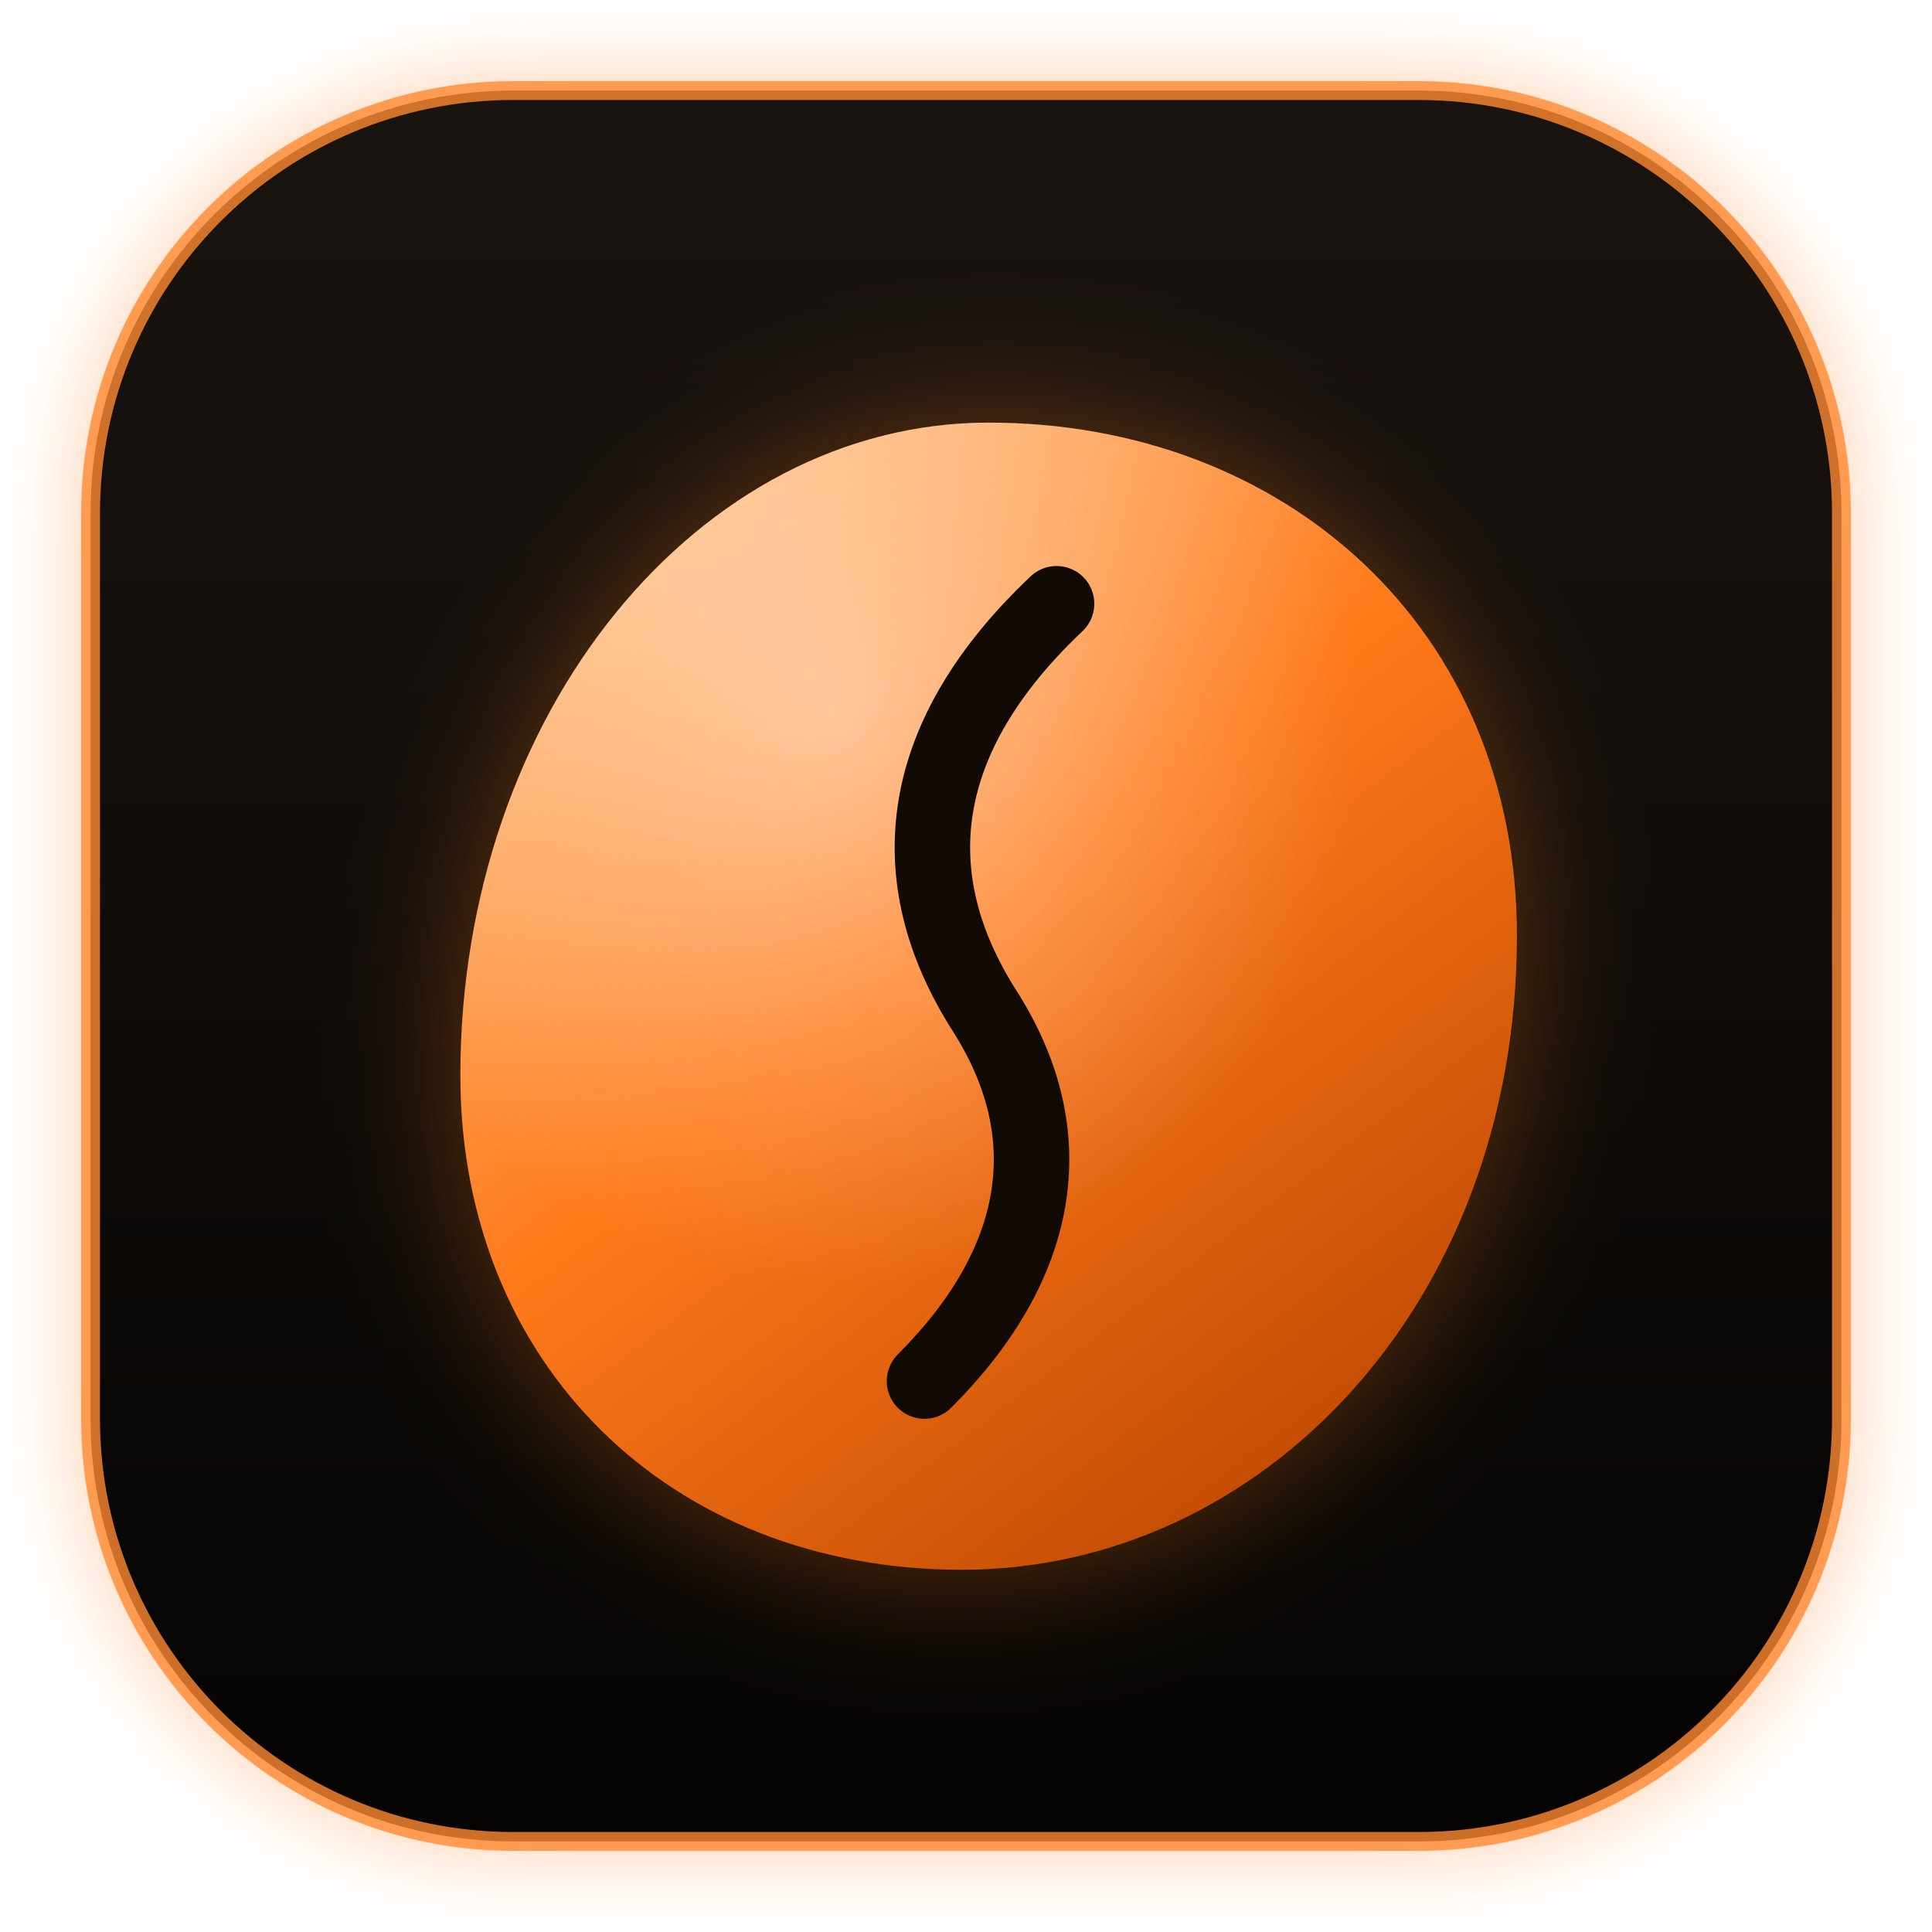
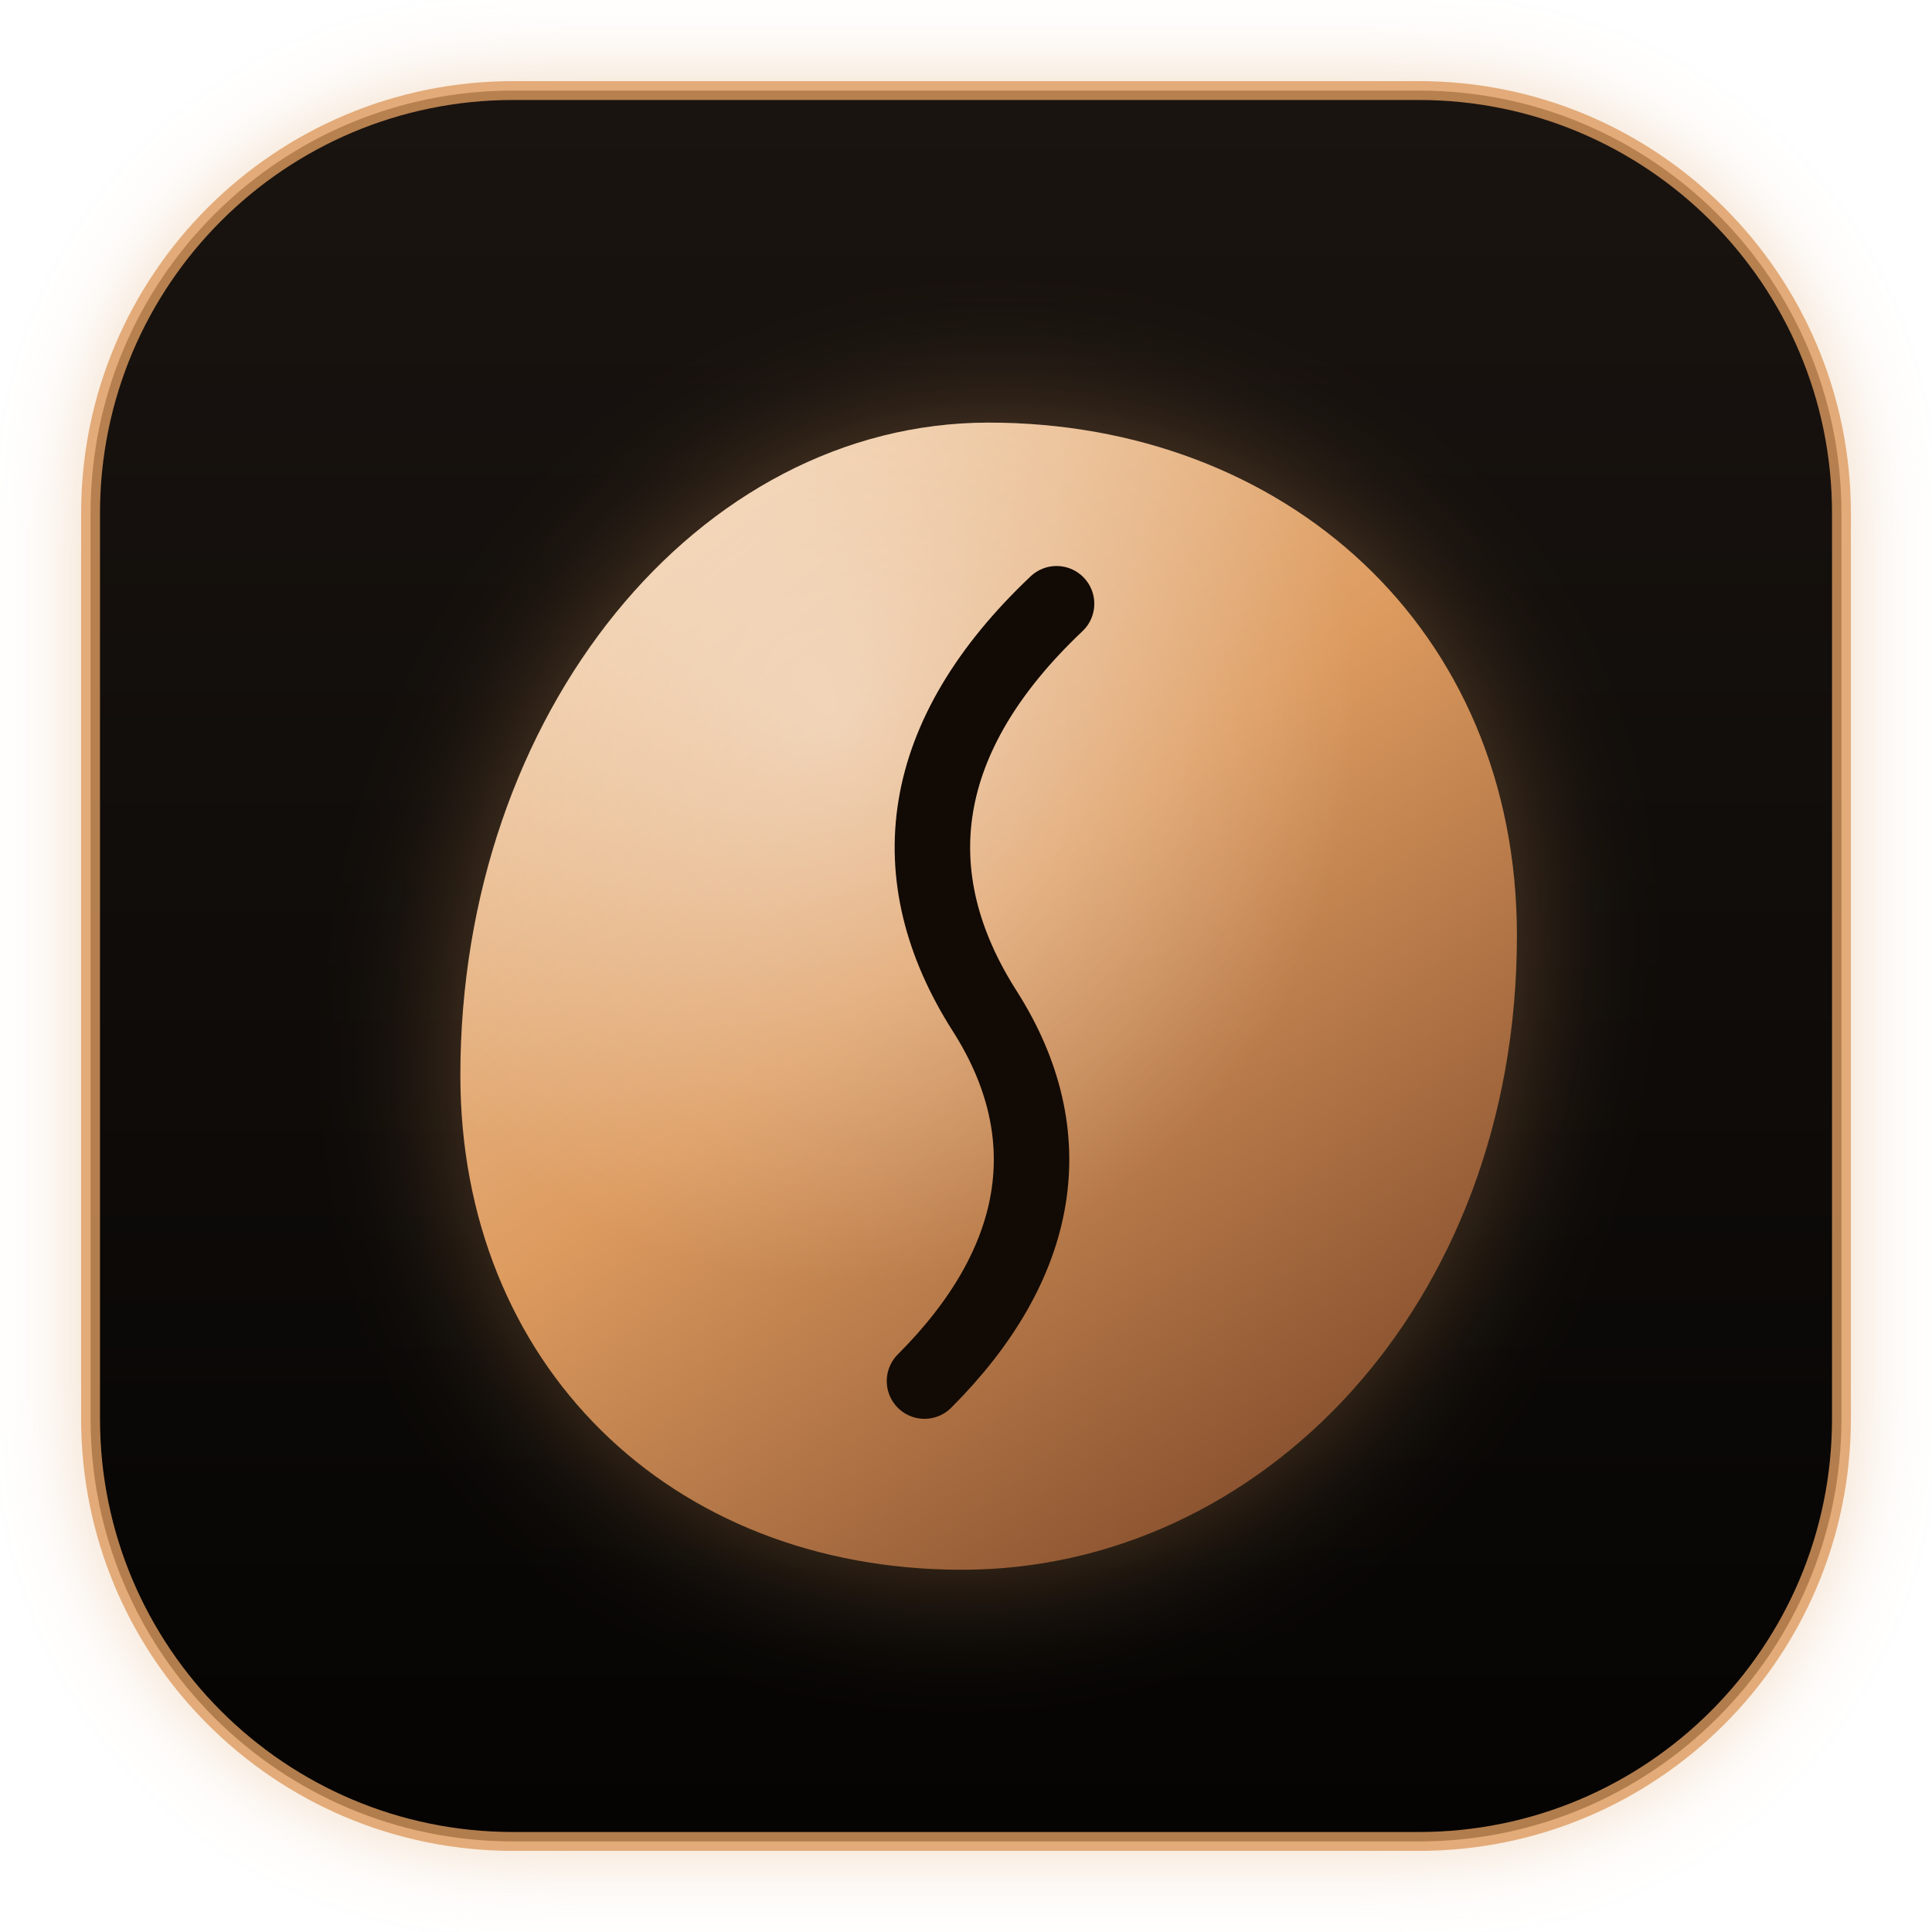
<svg xmlns="http://www.w3.org/2000/svg" viewBox="0 0 512 512">
  <defs>
    <linearGradient id="bg" x1="0" y1="0" x2="0" y2="1">
      <stop offset="0" stop-color="#1a1410" />
      <stop offset="1" stop-color="#050403" />
    </linearGradient>
    <linearGradient id="g" x1="0.15" y1="0" x2="0.85" y2="1">
-       <stop offset="0" stop-color="#FFC48A" />
-       <stop offset=".45" stop-color="#FF7A1A" />
-       <stop offset="1" stop-color="#B84300" />
+       <stop offset="0" stop-color="#F3D3B0" />
+       <stop offset=".45" stop-color="#DD9B5F" />
+       <stop offset="1" stop-color="#7A4426" />
    </linearGradient>
    <radialGradient id="hl" cx=".35" cy=".25" r=".5">
      <stop offset="0" stop-color="#fff" stop-opacity=".45" />
      <stop offset="1" stop-color="#fff" stop-opacity="0" />
    </radialGradient>
    <filter id="glow" x="-20%" y="-20%" width="140%" height="140%">
      <feGaussianBlur stdDeviation="12" />
    </filter>
    <filter id="mglow" x="-30%" y="-30%" width="160%" height="160%">
      <feGaussianBlur stdDeviation="18" />
    </filter>
  </defs>
-   <rect x="24" y="24" width="464" height="464" rx="112" fill="#FF7A1A" opacity=".45" filter="url(#glow)" />
-   <rect x="24" y="24" width="464" height="464" rx="112" fill="url(#bg)" stroke="#FF8A33" stroke-opacity=".8" stroke-width="5" />
-   <path d="M262 112c78 0 140 54 140 136 0 98-68 168-147 168-78 0-133-55-133-131 0-96 63-173 140-173Z" fill="#FF7A1A" opacity=".35" filter="url(#mglow)" />
+   <rect x="24" y="24" width="464" height="464" rx="112" fill="#DD9B5F" opacity=".45" filter="url(#glow)" />
+   <rect x="24" y="24" width="464" height="464" rx="112" fill="url(#bg)" stroke="#DD9B5F" stroke-opacity=".8" stroke-width="5" />
+   <path d="M262 112c78 0 140 54 140 136 0 98-68 168-147 168-78 0-133-55-133-131 0-96 63-173 140-173Z" fill="#DD9B5F" opacity=".35" filter="url(#mglow)" />
  <path d="M262 112c78 0 140 54 140 136 0 98-68 168-147 168-78 0-133-55-133-131 0-96 63-173 140-173Z" fill="url(#g)" />
  <path d="M262 112c78 0 140 54 140 136 0 98-68 168-147 168-78 0-133-55-133-131 0-96 63-173 140-173Z" fill="url(#hl)" />
  <path d="M280 160c-37 35-42 72-19 108 21 33 15 67-16 98" fill="none" stroke="#120a04" stroke-width="20" stroke-linecap="round" />
</svg>
